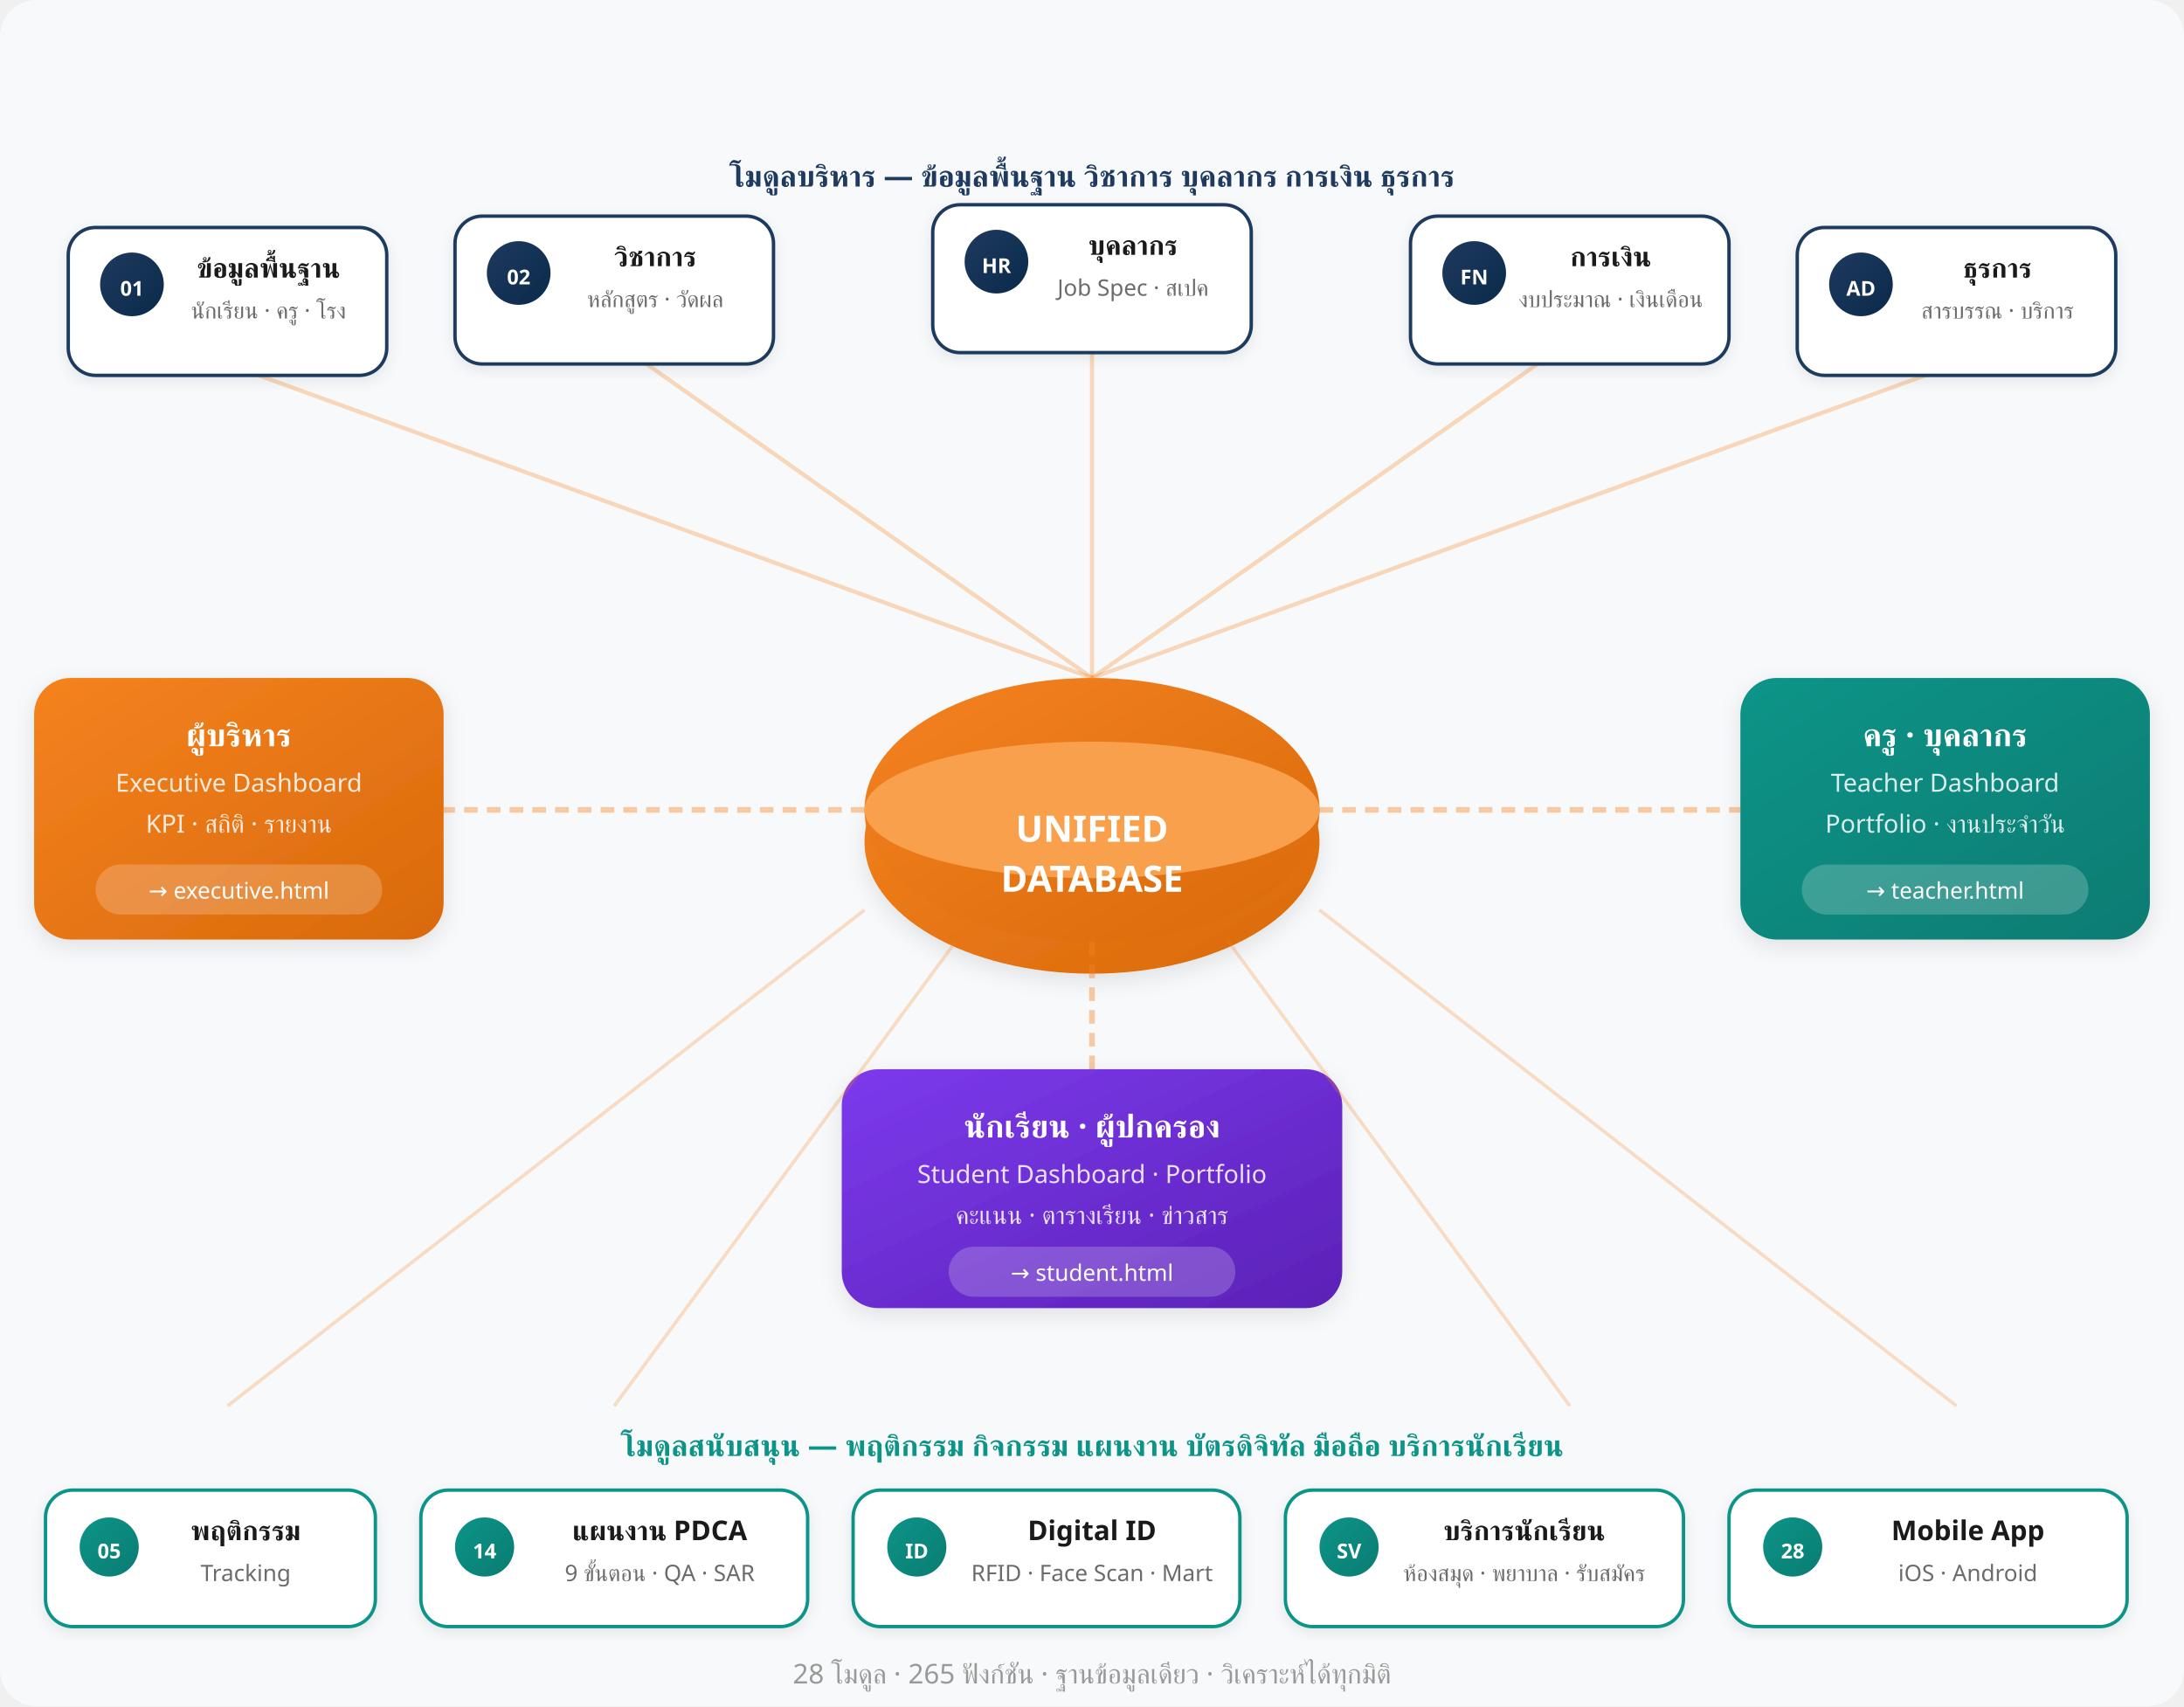
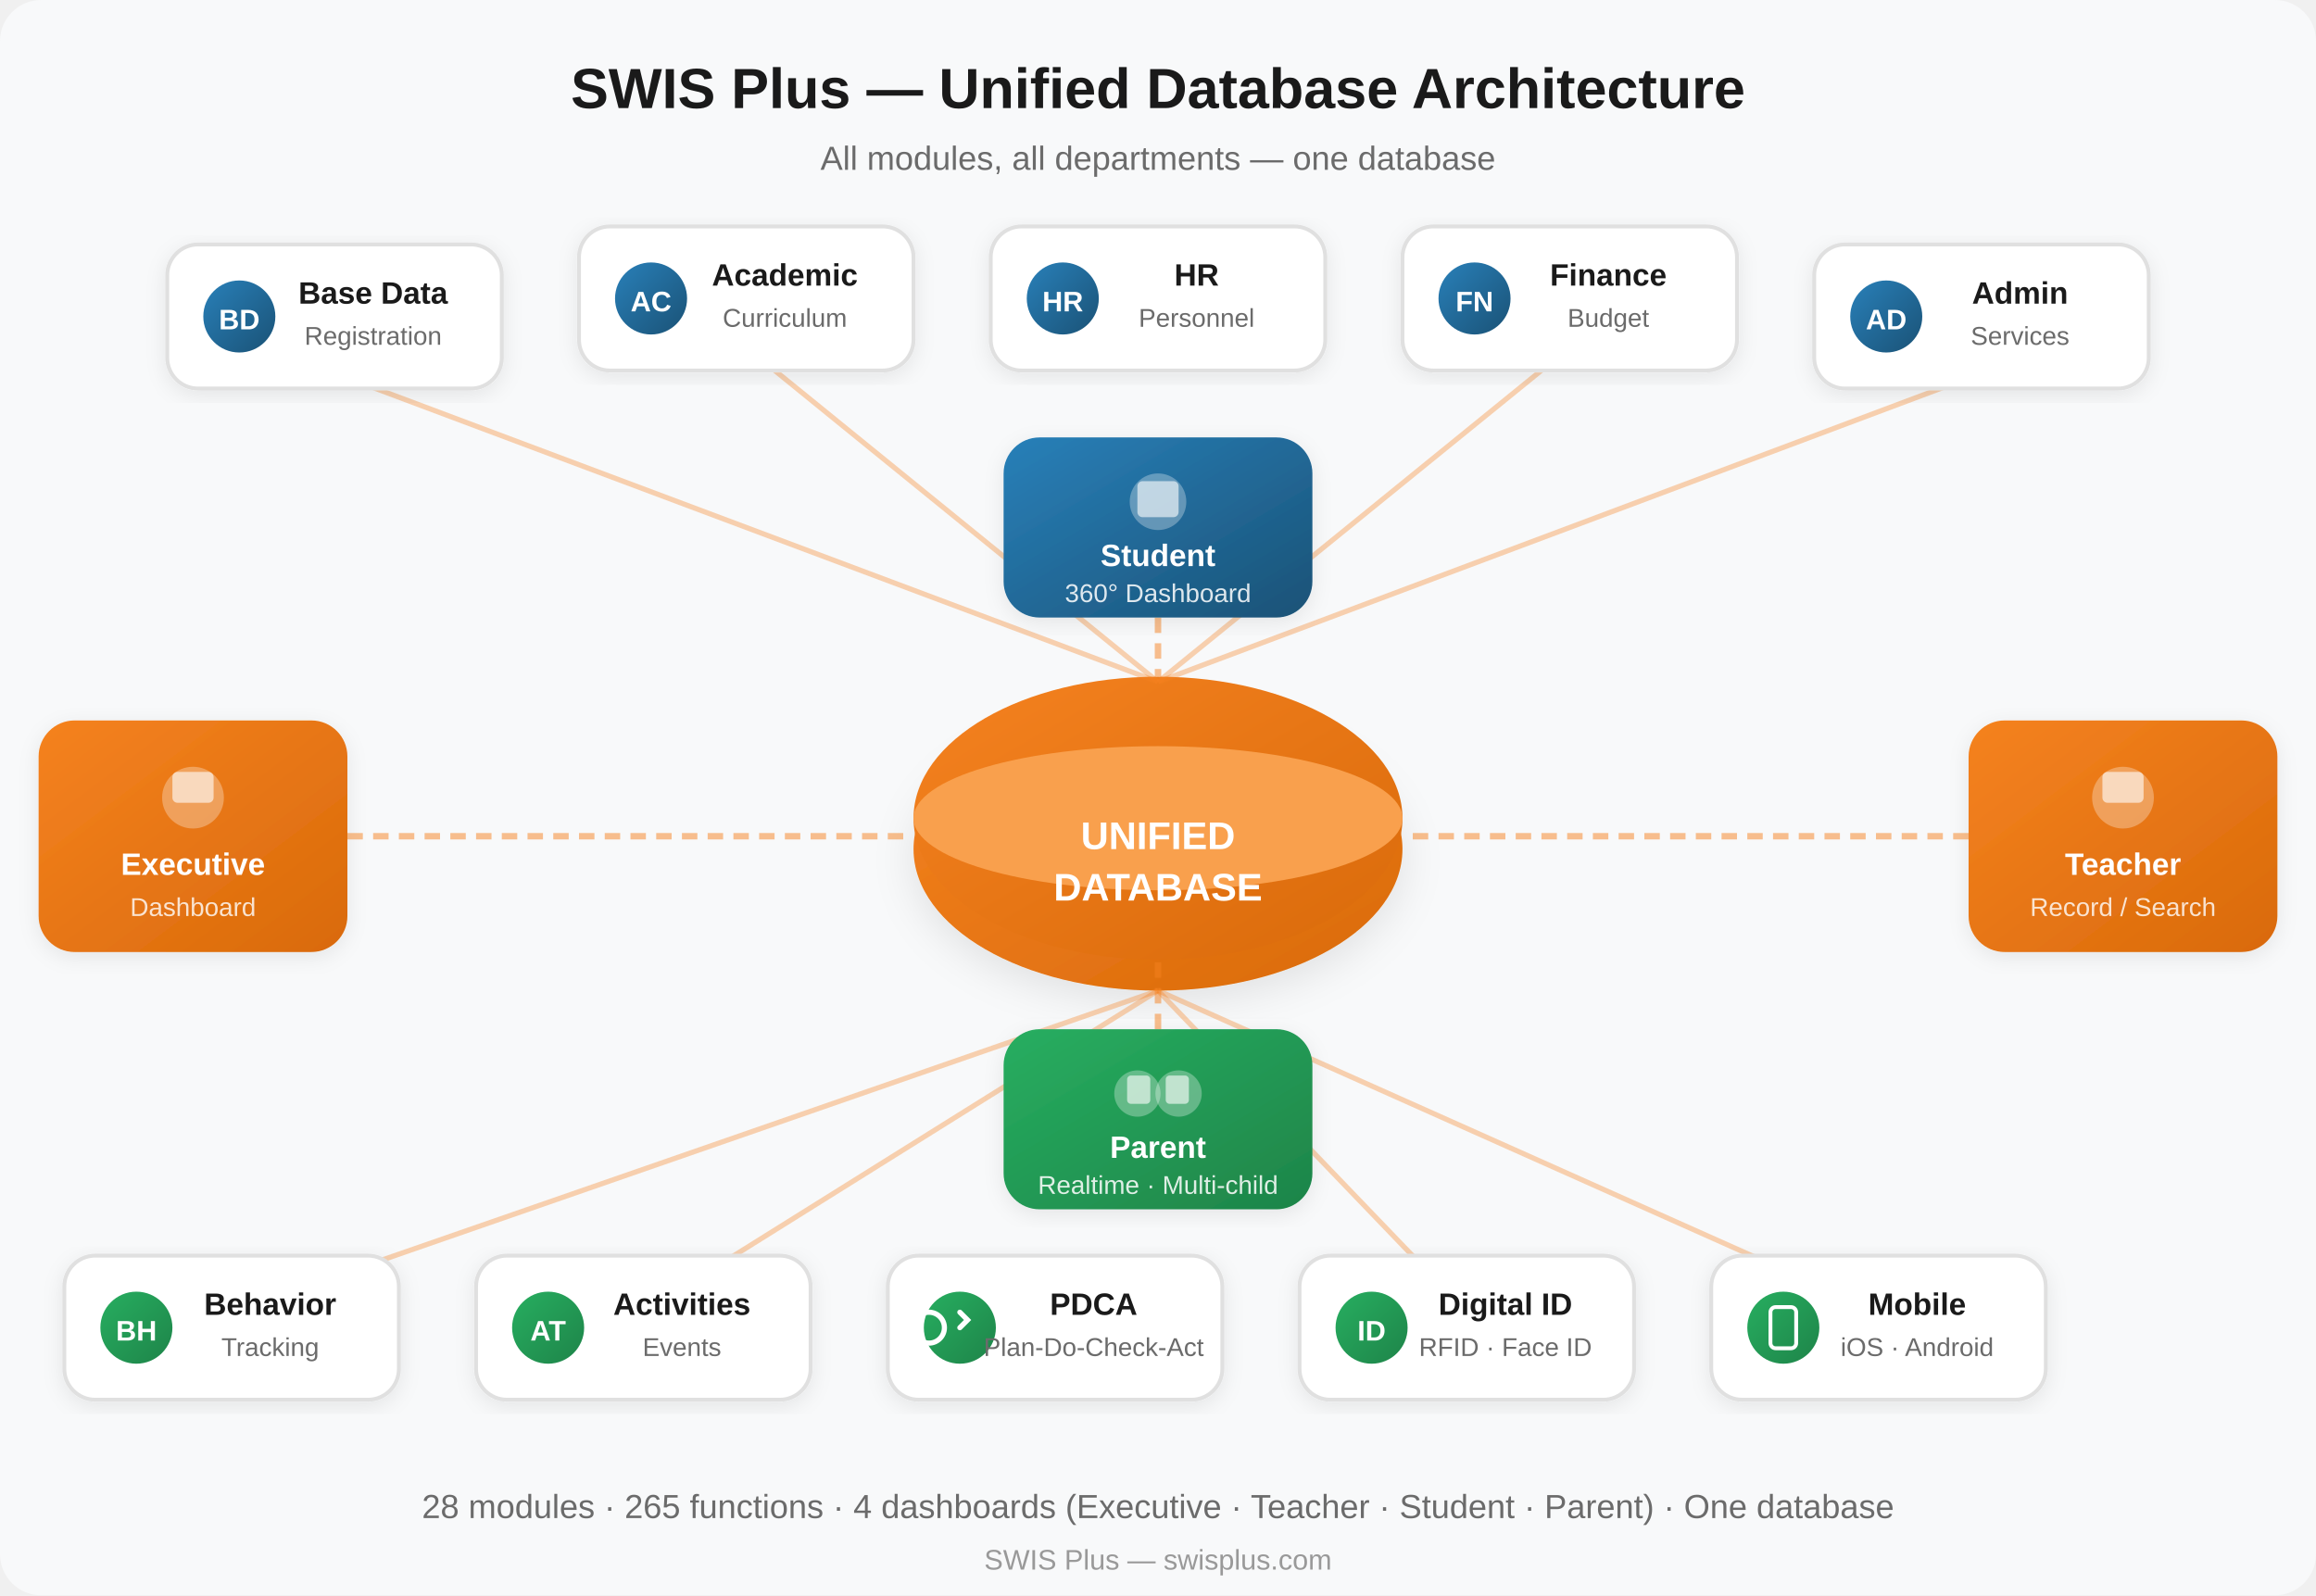
- <svg xmlns="http://www.w3.org/2000/svg" viewBox="0 0 960 750" font-family="Kanit, sans-serif">
+ <svg xmlns="http://www.w3.org/2000/svg" viewBox="0 0 900 620" font-family="Arial, Helvetica, sans-serif">
  <defs>
    <linearGradient id="gOrange" x1="0%" y1="0%" x2="100%" y2="100%">
      <stop offset="0%" stop-color="#f58220" />
      <stop offset="100%" stop-color="#d96a0a" />
    </linearGradient>
-     <linearGradient id="gNavy" x1="0%" y1="0%" x2="100%" y2="100%">
-       <stop offset="0%" stop-color="#1e3a5f" />
-       <stop offset="100%" stop-color="#0a2a4a" />
+     <linearGradient id="gBlue" x1="0%" y1="0%" x2="100%" y2="100%">
+       <stop offset="0%" stop-color="#2980b9" />
+       <stop offset="100%" stop-color="#1a5276" />
    </linearGradient>
-     <linearGradient id="gTeal" x1="0%" y1="0%" x2="100%" y2="100%">
-       <stop offset="0%" stop-color="#0d9488" />
-       <stop offset="100%" stop-color="#0a7c72" />
+     <linearGradient id="gGreen" x1="0%" y1="0%" x2="100%" y2="100%">
+       <stop offset="0%" stop-color="#27ae60" />
+       <stop offset="100%" stop-color="#1e8449" />
    </linearGradient>
-     <linearGradient id="gPurple" x1="0%" y1="0%" x2="100%" y2="100%">
-       <stop offset="0%" stop-color="#7c3aed" />
-       <stop offset="100%" stop-color="#5b21b6" />
-     </linearGradient>
-     <filter id="sh">
-       <feDropShadow dx="0" dy="3" stdDeviation="5" flood-opacity="0.1" />
+     <filter id="shadow">
+       <feDropShadow dx="0" dy="4" stdDeviation="8" flood-color="#000" flood-opacity="0.1" />
    </filter>
-     <filter id="shSm">
-       <feDropShadow dx="0" dy="2" stdDeviation="3" flood-opacity="0.08" />
+     <filter id="shadowSm">
+       <feDropShadow dx="0" dy="2" stdDeviation="4" flood-color="#000" flood-opacity="0.08" />
    </filter>
  </defs>
-   <rect width="960" height="750" fill="#f8f9fa" rx="16" />
-   <ellipse cx="480" cy="370" rx="100" ry="58" fill="url(#gOrange)" filter="url(#sh)" />
-   <ellipse cx="480" cy="356" rx="100" ry="58" fill="url(#gOrange)" />
-   <ellipse cx="480" cy="356" rx="100" ry="30" fill="#f9a04d" />
-   <text x="480" y="370" text-anchor="middle" font-size="16" font-weight="700" fill="#fff">UNIFIED</text>
-   <text x="480" y="392" text-anchor="middle" font-size="16" font-weight="700" fill="#fff">DATABASE</text>
-   <line x1="480" y1="298" x2="100" y2="160" stroke="#f58220" stroke-width="1.8" opacity="0.3" />
-   <line x1="480" y1="298" x2="270" y2="150" stroke="#f58220" stroke-width="1.8" opacity="0.3" />
-   <line x1="480" y1="298" x2="480" y2="152" stroke="#f58220" stroke-width="1.8" opacity="0.3" />
-   <line x1="480" y1="298" x2="690" y2="150" stroke="#f58220" stroke-width="1.8" opacity="0.3" />
-   <line x1="480" y1="298" x2="860" y2="160" stroke="#f58220" stroke-width="1.8" opacity="0.3" />
-   <text x="480" y="82" text-anchor="middle" fill="#1e3a5f" font-size="13" font-weight="600">โมดูลบริหาร — ข้อมูลพื้นฐาน วิชาการ บุคลากร การเงิน ธุรการ</text>
-   <rect x="30" y="100" width="140" height="65" rx="12" fill="#fff" stroke="#1e3a5f" stroke-width="1.5" filter="url(#shSm)" />
-   <circle cx="58" cy="125" r="14" fill="url(#gNavy)" />
-   <text x="58" y="130" text-anchor="middle" font-size="9" fill="#fff" font-weight="700">01</text>
-   <text x="118" y="122" text-anchor="middle" font-size="12" font-weight="600" fill="#1a1a1a">ข้อมูลพื้นฐาน</text>
-   <text x="118" y="140" text-anchor="middle" font-size="10" fill="#6b6b6b">นักเรียน · ครู · โรง</text>
-   <rect x="200" y="95" width="140" height="65" rx="12" fill="#fff" stroke="#1e3a5f" stroke-width="1.5" filter="url(#shSm)" />
-   <circle cx="228" cy="120" r="14" fill="url(#gNavy)" />
-   <text x="228" y="125" text-anchor="middle" font-size="9" fill="#fff" font-weight="700">02</text>
-   <text x="288" y="117" text-anchor="middle" font-size="12" font-weight="600" fill="#1a1a1a">วิชาการ</text>
-   <text x="288" y="135" text-anchor="middle" font-size="10" fill="#6b6b6b">หลักสูตร · วัดผล</text>
-   <rect x="410" y="90" width="140" height="65" rx="12" fill="#fff" stroke="#1e3a5f" stroke-width="1.5" filter="url(#shSm)" />
-   <circle cx="438" cy="115" r="14" fill="url(#gNavy)" />
-   <text x="438" y="120" text-anchor="middle" font-size="9" fill="#fff" font-weight="700">HR</text>
-   <text x="498" y="112" text-anchor="middle" font-size="12" font-weight="600" fill="#1a1a1a">บุคลากร</text>
-   <text x="498" y="130" text-anchor="middle" font-size="10" fill="#6b6b6b">Job Spec · สเปค</text>
-   <rect x="620" y="95" width="140" height="65" rx="12" fill="#fff" stroke="#1e3a5f" stroke-width="1.5" filter="url(#shSm)" />
-   <circle cx="648" cy="120" r="14" fill="url(#gNavy)" />
-   <text x="648" y="125" text-anchor="middle" font-size="9" fill="#fff" font-weight="700">FN</text>
-   <text x="708" y="117" text-anchor="middle" font-size="12" font-weight="600" fill="#1a1a1a">การเงิน</text>
-   <text x="708" y="135" text-anchor="middle" font-size="10" fill="#6b6b6b">งบประมาณ · เงินเดือน</text>
-   <rect x="790" y="100" width="140" height="65" rx="12" fill="#fff" stroke="#1e3a5f" stroke-width="1.5" filter="url(#shSm)" />
-   <circle cx="818" cy="125" r="14" fill="url(#gNavy)" />
-   <text x="818" y="130" text-anchor="middle" font-size="9" fill="#fff" font-weight="700">AD</text>
-   <text x="878" y="122" text-anchor="middle" font-size="12" font-weight="600" fill="#1a1a1a">ธุรการ</text>
-   <text x="878" y="140" text-anchor="middle" font-size="10" fill="#6b6b6b">สารบรรณ · บริการ</text>
-   <line x1="380" y1="356" x2="195" y2="356" stroke="#f58220" stroke-width="2.5" stroke-dasharray="6,4" opacity="0.4" />
-   <rect x="15" y="298" width="180" height="115" rx="16" fill="url(#gOrange)" filter="url(#sh)" />
-   <text x="105" y="328" text-anchor="middle" font-size="14" font-weight="700" fill="#fff">ผู้บริหาร</text>
-   <text x="105" y="348" text-anchor="middle" font-size="11" fill="rgba(255,255,255,0.85)">Executive Dashboard</text>
-   <text x="105" y="366" text-anchor="middle" font-size="11" fill="rgba(255,255,255,0.85)">KPI · สถิติ · รายงาน</text>
-   <rect x="42" y="380" width="126" height="22" rx="11" fill="rgba(255,255,255,0.2)" />
-   <text x="105" y="395" text-anchor="middle" font-size="10" fill="#fff" font-weight="500">→ executive.html</text>
-   <line x1="580" y1="356" x2="765" y2="356" stroke="#f58220" stroke-width="2.5" stroke-dasharray="6,4" opacity="0.4" />
-   <rect x="765" y="298" width="180" height="115" rx="16" fill="url(#gTeal)" filter="url(#sh)" />
-   <text x="855" y="328" text-anchor="middle" font-size="14" font-weight="700" fill="#fff">ครู · บุคลากร</text>
-   <text x="855" y="348" text-anchor="middle" font-size="11" fill="rgba(255,255,255,0.85)">Teacher Dashboard</text>
-   <text x="855" y="366" text-anchor="middle" font-size="11" fill="rgba(255,255,255,0.85)">Portfolio · งานประจำวัน</text>
-   <rect x="792" y="380" width="126" height="22" rx="11" fill="rgba(255,255,255,0.2)" />
-   <text x="855" y="395" text-anchor="middle" font-size="10" fill="#fff" font-weight="500">→ teacher.html</text>
-   <line x1="480" y1="414" x2="480" y2="470" stroke="#f58220" stroke-width="2.5" stroke-dasharray="6,4" opacity="0.4" />
-   <rect x="370" y="470" width="220" height="105" rx="16" fill="url(#gPurple)" filter="url(#sh)" />
-   <text x="480" y="500" text-anchor="middle" font-size="14" font-weight="700" fill="#fff">นักเรียน · ผู้ปกครอง</text>
-   <text x="480" y="520" text-anchor="middle" font-size="11" fill="rgba(255,255,255,0.85)">Student Dashboard · Portfolio</text>
-   <text x="480" y="538" text-anchor="middle" font-size="11" fill="rgba(255,255,255,0.85)">คะแนน · ตารางเรียน · ข่าวสาร</text>
-   <rect x="417" y="548" width="126" height="22" rx="11" fill="rgba(255,255,255,0.2)" />
-   <text x="480" y="563" text-anchor="middle" font-size="10" fill="#fff" font-weight="500">→ student.html</text>
-   <line x1="380" y1="400" x2="100" y2="618" stroke="#f58220" stroke-width="1.5" opacity="0.25" />
-   <line x1="420" y1="414" x2="270" y2="618" stroke="#f58220" stroke-width="1.5" opacity="0.25" />
-   <line x1="540" y1="414" x2="690" y2="618" stroke="#f58220" stroke-width="1.5" opacity="0.25" />
-   <line x1="580" y1="400" x2="860" y2="618" stroke="#f58220" stroke-width="1.5" opacity="0.25" />
-   <text x="480" y="640" text-anchor="middle" fill="#0d9488" font-size="13" font-weight="600">โมดูลสนับสนุน — พฤติกรรม กิจกรรม แผนงาน บัตรดิจิทัล มือถือ บริการนักเรียน</text>
-   <rect x="20" y="655" width="145" height="60" rx="12" fill="#fff" stroke="#0d9488" stroke-width="1.5" filter="url(#shSm)" />
-   <circle cx="48" cy="680" r="13" fill="url(#gTeal)" />
-   <text x="48" y="685" text-anchor="middle" font-size="9" fill="#fff" font-weight="700">05</text>
-   <text x="108" y="677" text-anchor="middle" font-size="12" font-weight="600" fill="#1a1a1a">พฤติกรรม</text>
-   <text x="108" y="695" text-anchor="middle" font-size="10" fill="#6b6b6b">Tracking</text>
-   <rect x="185" y="655" width="170" height="60" rx="12" fill="#fff" stroke="#0d9488" stroke-width="1.5" filter="url(#shSm)" />
-   <circle cx="213" cy="680" r="13" fill="url(#gTeal)" />
-   <text x="213" y="685" text-anchor="middle" font-size="9" fill="#fff" font-weight="700">14</text>
-   <text x="290" y="677" text-anchor="middle" font-size="12" font-weight="600" fill="#1a1a1a">แผนงาน PDCA</text>
-   <text x="290" y="695" text-anchor="middle" font-size="10" fill="#6b6b6b">9 ขั้นตอน · QA · SAR</text>
-   <rect x="375" y="655" width="170" height="60" rx="12" fill="#fff" stroke="#0d9488" stroke-width="1.5" filter="url(#shSm)" />
-   <circle cx="403" cy="680" r="13" fill="url(#gTeal)" />
-   <text x="403" y="685" text-anchor="middle" font-size="9" fill="#fff" font-weight="700">ID</text>
-   <text x="480" y="677" text-anchor="middle" font-size="12" font-weight="600" fill="#1a1a1a">Digital ID</text>
-   <text x="480" y="695" text-anchor="middle" font-size="10" fill="#6b6b6b">RFID · Face Scan · Mart</text>
-   <rect x="565" y="655" width="175" height="60" rx="12" fill="#fff" stroke="#0d9488" stroke-width="1.5" filter="url(#shSm)" />
-   <circle cx="593" cy="680" r="13" fill="url(#gTeal)" />
-   <text x="593" y="685" text-anchor="middle" font-size="9" fill="#fff" font-weight="700">SV</text>
-   <text x="670" y="677" text-anchor="middle" font-size="12" font-weight="600" fill="#1a1a1a">บริการนักเรียน</text>
-   <text x="670" y="695" text-anchor="middle" font-size="10" fill="#6b6b6b">ห้องสมุด · พยาบาล · รับสมัคร</text>
-   <rect x="760" y="655" width="175" height="60" rx="12" fill="#fff" stroke="#0d9488" stroke-width="1.5" filter="url(#shSm)" />
-   <circle cx="788" cy="680" r="13" fill="url(#gTeal)" />
-   <text x="788" y="685" text-anchor="middle" font-size="9" fill="#fff" font-weight="700">28</text>
-   <text x="865" y="677" text-anchor="middle" font-size="12" font-weight="600" fill="#1a1a1a">Mobile App</text>
-   <text x="865" y="695" text-anchor="middle" font-size="10" fill="#6b6b6b">iOS · Android</text>
-   <text x="480" y="740" text-anchor="middle" font-size="12" fill="#999">28 โมดูล · 265 ฟังก์ชัน · ฐานข้อมูลเดียว · วิเคราะห์ได้ทุกมิติ</text>
+   <rect width="900" height="620" fill="#f8f9fa" rx="16" />
+   <text x="450" y="42" text-anchor="middle" font-size="22" font-weight="bold" fill="#1a1a1a">SWIS Plus — Unified Database Architecture</text>
+   <text x="450" y="66" text-anchor="middle" font-size="13" fill="#6b6b6b">All modules, all departments — one database</text>
+   <ellipse cx="450" cy="330" rx="95" ry="55" fill="url(#gOrange)" filter="url(#shadow)" />
+   <ellipse cx="450" cy="318" rx="95" ry="55" fill="url(#gOrange)" />
+   <ellipse cx="450" cy="318" rx="95" ry="28" fill="#f9a04d" />
+   <text x="450" y="330" text-anchor="middle" font-size="15" font-weight="bold" fill="#fff">UNIFIED</text>
+   <text x="450" y="350" text-anchor="middle" font-size="15" font-weight="bold" fill="#fff">DATABASE</text>
+   <line x1="450" y1="265" x2="130" y2="145" stroke="#f58220" stroke-width="2" opacity="0.35" />
+   <line x1="450" y1="265" x2="290" y2="135" stroke="#f58220" stroke-width="2" opacity="0.35" />
+   <line x1="450" y1="265" x2="610" y2="135" stroke="#f58220" stroke-width="2" opacity="0.35" />
+   <line x1="450" y1="265" x2="770" y2="145" stroke="#f58220" stroke-width="2" opacity="0.35" />
+   <line x1="450" y1="385" x2="90" y2="510" stroke="#f58220" stroke-width="2" opacity="0.35" />
+   <line x1="450" y1="385" x2="250" y2="510" stroke="#f58220" stroke-width="2" opacity="0.35" />
+   <line x1="450" y1="385" x2="570" y2="510" stroke="#f58220" stroke-width="2" opacity="0.35" />
+   <line x1="450" y1="385" x2="730" y2="510" stroke="#f58220" stroke-width="2" opacity="0.35" />
+   <rect x="65" y="95" width="130" height="56" rx="12" fill="#fff" stroke="#e0e0e0" stroke-width="1.5" filter="url(#shadowSm)" />
+   <circle cx="93" cy="123" r="14" fill="url(#gBlue)" />
+   <text x="93" y="128" text-anchor="middle" font-size="11" fill="#fff" font-weight="bold">BD</text>
+   <text x="145" y="118" text-anchor="middle" font-size="12" font-weight="bold" fill="#1a1a1a">Base Data</text>
+   <text x="145" y="134" text-anchor="middle" font-size="10" fill="#6b6b6b">Registration</text>
+   <rect x="225" y="88" width="130" height="56" rx="12" fill="#fff" stroke="#e0e0e0" stroke-width="1.5" filter="url(#shadowSm)" />
+   <circle cx="253" cy="116" r="14" fill="url(#gBlue)" />
+   <text x="253" y="121" text-anchor="middle" font-size="11" fill="#fff" font-weight="bold">AC</text>
+   <text x="305" y="111" text-anchor="middle" font-size="12" font-weight="bold" fill="#1a1a1a">Academic</text>
+   <text x="305" y="127" text-anchor="middle" font-size="10" fill="#6b6b6b">Curriculum</text>
+   <rect x="385" y="88" width="130" height="56" rx="12" fill="#fff" stroke="#e0e0e0" stroke-width="1.5" filter="url(#shadowSm)" />
+   <circle cx="413" cy="116" r="14" fill="url(#gBlue)" />
+   <text x="413" y="121" text-anchor="middle" font-size="11" fill="#fff" font-weight="bold">HR</text>
+   <text x="465" y="111" text-anchor="middle" font-size="12" font-weight="bold" fill="#1a1a1a">HR</text>
+   <text x="465" y="127" text-anchor="middle" font-size="10" fill="#6b6b6b">Personnel</text>
+   <rect x="545" y="88" width="130" height="56" rx="12" fill="#fff" stroke="#e0e0e0" stroke-width="1.5" filter="url(#shadowSm)" />
+   <circle cx="573" cy="116" r="14" fill="url(#gBlue)" />
+   <text x="573" y="121" text-anchor="middle" font-size="11" fill="#fff" font-weight="bold">FN</text>
+   <text x="625" y="111" text-anchor="middle" font-size="12" font-weight="bold" fill="#1a1a1a">Finance</text>
+   <text x="625" y="127" text-anchor="middle" font-size="10" fill="#6b6b6b">Budget</text>
+   <rect x="705" y="95" width="130" height="56" rx="12" fill="#fff" stroke="#e0e0e0" stroke-width="1.5" filter="url(#shadowSm)" />
+   <circle cx="733" cy="123" r="14" fill="url(#gBlue)" />
+   <text x="733" y="128" text-anchor="middle" font-size="11" fill="#fff" font-weight="bold">AD</text>
+   <text x="785" y="118" text-anchor="middle" font-size="12" font-weight="bold" fill="#1a1a1a">Admin</text>
+   <text x="785" y="134" text-anchor="middle" font-size="10" fill="#6b6b6b">Services</text>
+   <rect x="25" y="488" width="130" height="56" rx="12" fill="#fff" stroke="#e0e0e0" stroke-width="1.5" filter="url(#shadowSm)" />
+   <circle cx="53" cy="516" r="14" fill="url(#gGreen)" />
+   <text x="53" y="521" text-anchor="middle" font-size="11" fill="#fff" font-weight="bold">BH</text>
+   <text x="105" y="511" text-anchor="middle" font-size="12" font-weight="bold" fill="#1a1a1a">Behavior</text>
+   <text x="105" y="527" text-anchor="middle" font-size="10" fill="#6b6b6b">Tracking</text>
+   <rect x="185" y="488" width="130" height="56" rx="12" fill="#fff" stroke="#e0e0e0" stroke-width="1.5" filter="url(#shadowSm)" />
+   <circle cx="213" cy="516" r="14" fill="url(#gGreen)" />
+   <text x="213" y="521" text-anchor="middle" font-size="11" fill="#fff" font-weight="bold">AT</text>
+   <text x="265" y="511" text-anchor="middle" font-size="12" font-weight="bold" fill="#1a1a1a">Activities</text>
+   <text x="265" y="527" text-anchor="middle" font-size="10" fill="#6b6b6b">Events</text>
+   <rect x="345" y="488" width="130" height="56" rx="12" fill="#fff" stroke="#e0e0e0" stroke-width="1.5" filter="url(#shadowSm)" />
+   <circle cx="373" cy="516" r="14" fill="url(#gGreen)" />
+   <path d="M367,516 A6,6 0 1,1 367,515.99" fill="none" stroke="#fff" stroke-width="2" />
+   <path d="M373,510 L376,513 L373,516" fill="none" stroke="#fff" stroke-width="2" stroke-linecap="round" />
+   <text x="425" y="511" text-anchor="middle" font-size="12" font-weight="bold" fill="#1a1a1a">PDCA</text>
+   <text x="425" y="527" text-anchor="middle" font-size="10" fill="#6b6b6b">Plan-Do-Check-Act</text>
+   <rect x="505" y="488" width="130" height="56" rx="12" fill="#fff" stroke="#e0e0e0" stroke-width="1.5" filter="url(#shadowSm)" />
+   <circle cx="533" cy="516" r="14" fill="url(#gGreen)" />
+   <text x="533" y="521" text-anchor="middle" font-size="11" fill="#fff" font-weight="bold">ID</text>
+   <text x="585" y="511" text-anchor="middle" font-size="12" font-weight="bold" fill="#1a1a1a">Digital ID</text>
+   <text x="585" y="527" text-anchor="middle" font-size="10" fill="#6b6b6b">RFID · Face ID</text>
+   <rect x="665" y="488" width="130" height="56" rx="12" fill="#fff" stroke="#e0e0e0" stroke-width="1.5" filter="url(#shadowSm)" />
+   <circle cx="693" cy="516" r="14" fill="url(#gGreen)" />
+   <rect x="688" y="508" width="10" height="16" rx="2" fill="none" stroke="#fff" stroke-width="1.5" />
+   <text x="745" y="511" text-anchor="middle" font-size="12" font-weight="bold" fill="#1a1a1a">Mobile</text>
+   <text x="745" y="527" text-anchor="middle" font-size="10" fill="#6b6b6b">iOS · Android</text>
+   <rect x="15" y="280" width="120" height="90" rx="14" fill="url(#gOrange)" filter="url(#shadowSm)" />
+   <circle cx="75" cy="310" r="12" fill="rgba(255,255,255,0.3)" />
+   <rect x="67" y="300" width="16" height="12" rx="2" fill="rgba(255,255,255,0.6)" />
+   <text x="75" y="340" text-anchor="middle" font-size="12" font-weight="bold" fill="#fff">Executive</text>
+   <text x="75" y="356" text-anchor="middle" font-size="10" fill="rgba(255,255,255,0.8)">Dashboard</text>
+   <line x1="135" y1="325" x2="355" y2="325" stroke="#f58220" stroke-width="2.5" stroke-dasharray="6,4" opacity="0.5" />
+   <rect x="765" y="280" width="120" height="90" rx="14" fill="url(#gOrange)" filter="url(#shadowSm)" />
+   <circle cx="825" cy="310" r="12" fill="rgba(255,255,255,0.3)" />
+   <rect x="817" y="300" width="16" height="12" rx="2" fill="rgba(255,255,255,0.6)" />
+   <text x="825" y="340" text-anchor="middle" font-size="12" font-weight="bold" fill="#fff">Teacher</text>
+   <text x="825" y="356" text-anchor="middle" font-size="10" fill="rgba(255,255,255,0.8)">Record / Search</text>
+   <line x1="765" y1="325" x2="545" y2="325" stroke="#f58220" stroke-width="2.5" stroke-dasharray="6,4" opacity="0.5" />
+   <line x1="450" y1="240" x2="450" y2="263" stroke="#f58220" stroke-width="2.5" stroke-dasharray="6,4" opacity="0.5" />
+   <rect x="390" y="170" width="120" height="70" rx="14" fill="url(#gBlue)" filter="url(#shadowSm)" />
+   <circle cx="450" cy="195" r="11" fill="rgba(255,255,255,0.3)" />
+   <rect x="442" y="187" width="16" height="14" rx="2" fill="rgba(255,255,255,0.6)" />
+   <text x="450" y="220" text-anchor="middle" font-size="12" font-weight="bold" fill="#fff">Student</text>
+   <text x="450" y="234" text-anchor="middle" font-size="10" fill="rgba(255,255,255,0.85)">360° Dashboard</text>
+   <line x1="450" y1="400" x2="450" y2="373" stroke="#f58220" stroke-width="2.5" stroke-dasharray="6,4" opacity="0.5" />
+   <rect x="390" y="400" width="120" height="70" rx="14" fill="url(#gGreen)" filter="url(#shadowSm)" />
+   <circle cx="442" cy="425" r="9" fill="rgba(255,255,255,0.3)" />
+   <circle cx="458" cy="425" r="9" fill="rgba(255,255,255,0.3)" />
+   <rect x="438" y="418" width="9" height="11" rx="1.5" fill="rgba(255,255,255,0.6)" />
+   <rect x="453" y="418" width="9" height="11" rx="1.5" fill="rgba(255,255,255,0.6)" />
+   <text x="450" y="450" text-anchor="middle" font-size="12" font-weight="bold" fill="#fff">Parent</text>
+   <text x="450" y="464" text-anchor="middle" font-size="10" fill="rgba(255,255,255,0.85)">Realtime · Multi-child</text>
+   <text x="450" y="590" text-anchor="middle" font-size="13" fill="#6b6b6b">28 modules · 265 functions · 4 dashboards (Executive · Teacher · Student · Parent) · One database</text>
+   <text x="450" y="610" text-anchor="middle" font-size="11" fill="#999">SWIS Plus — swisplus.com</text>
</svg>
